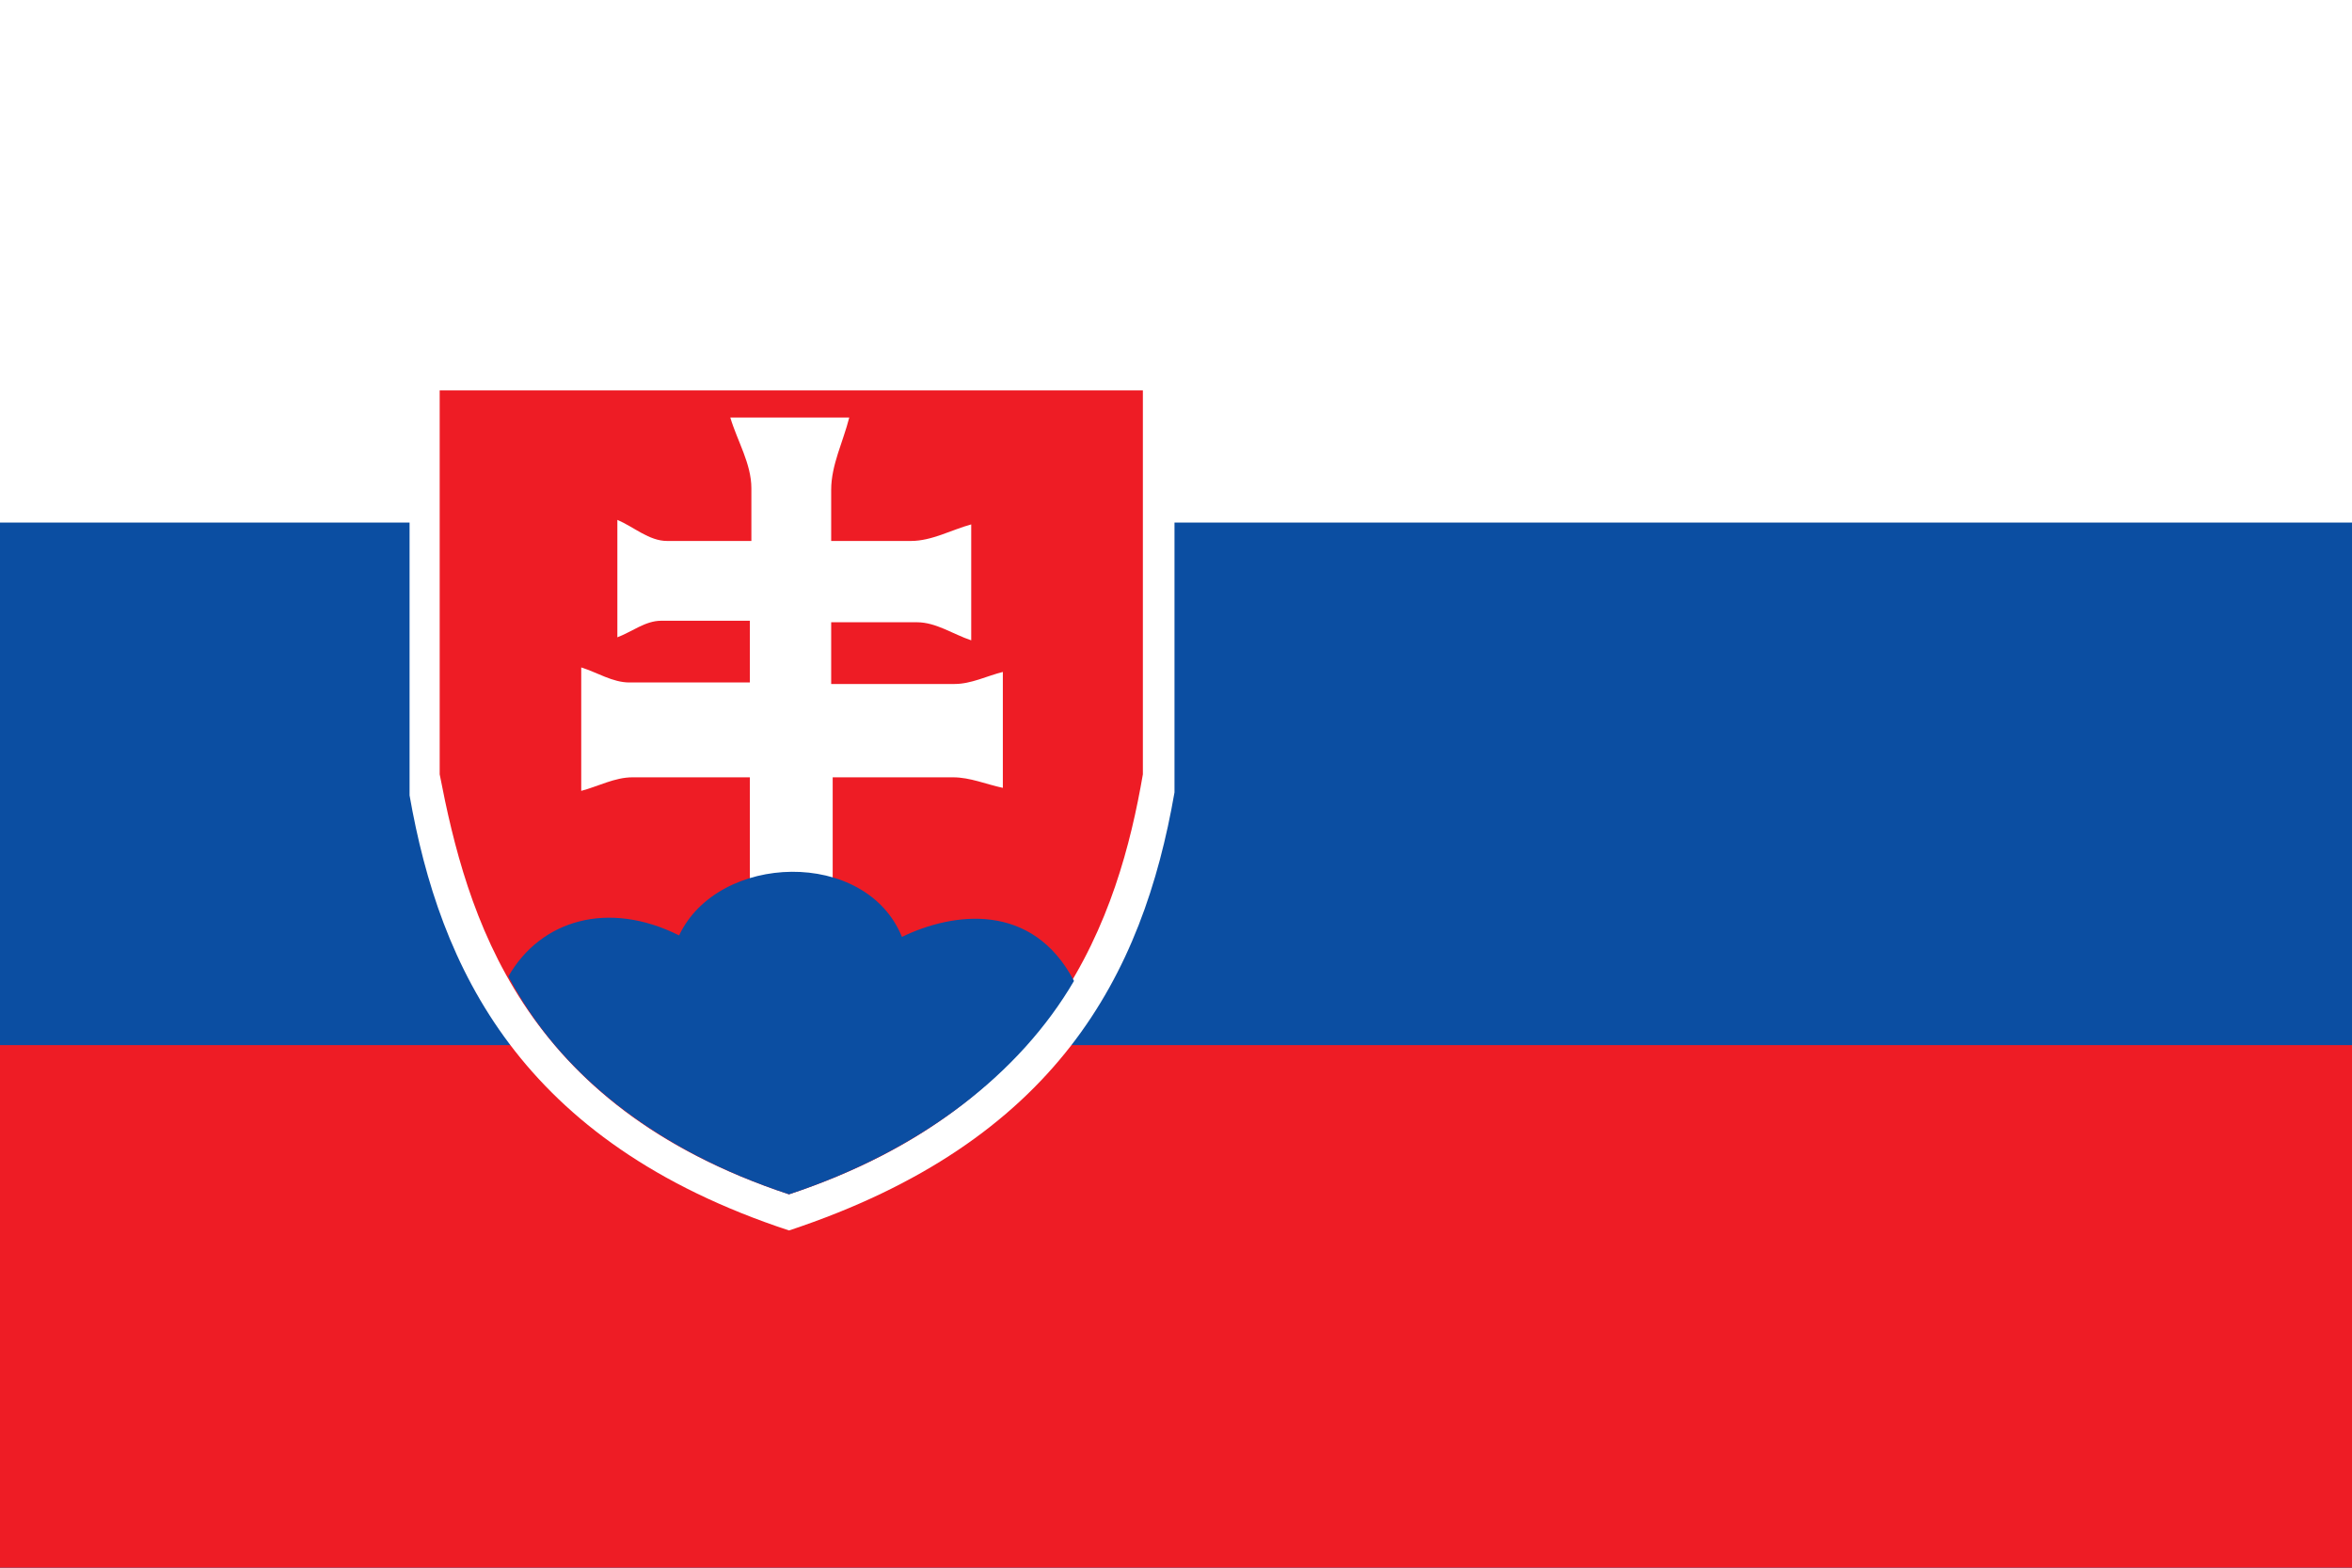
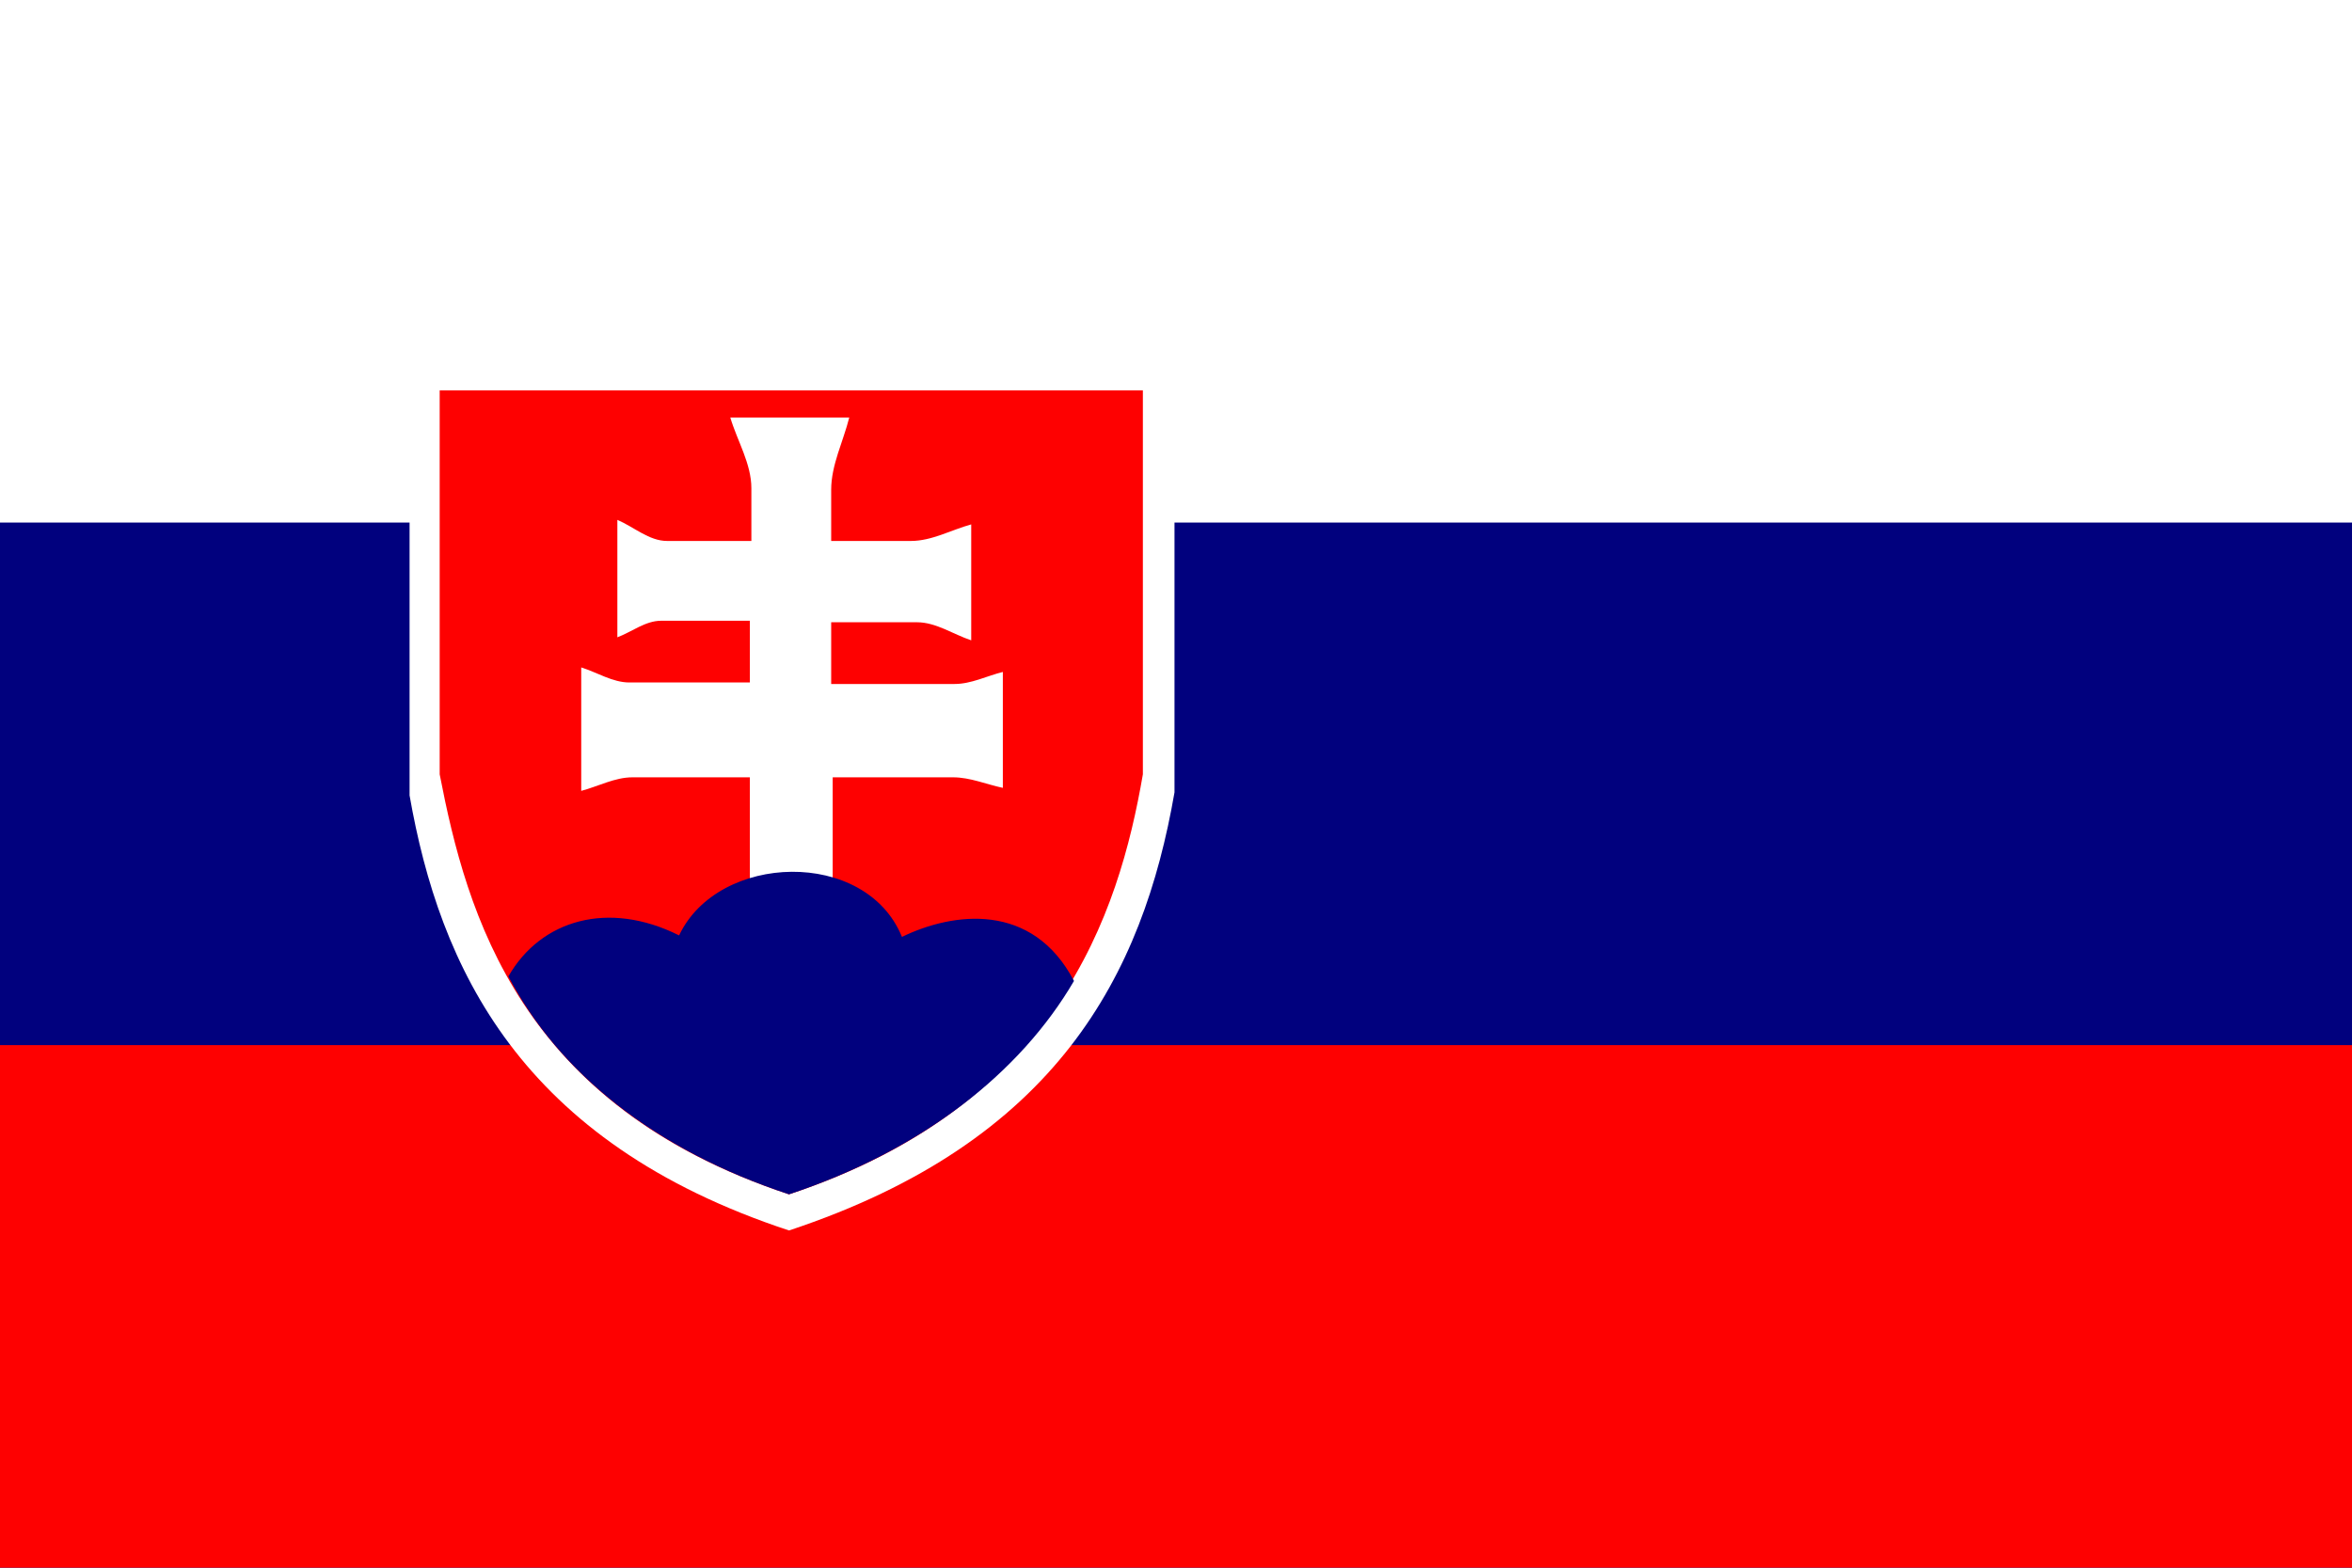
<svg xmlns="http://www.w3.org/2000/svg" version="1" x="0" y="0" width="1062.99" height="708.661" id="svg378">
-   <defs id="defs380">
-     </defs>
+   <defs id="defs380" />
  <rect width="1062.99" height="708.661" x="0" y="0" style="font-size:12;fill:#ffffff;fill-rule:evenodd;stroke-width:1pt;" id="rect171" />
-   <rect width="1062.99" height="472.441" x="0" y="236.22" style="font-size:12;fill:#0b4ea2;fill-rule:evenodd;stroke-width:1pt;fill-opacity:1" id="rect403" />
-   <rect width="1062.99" height="236.22" x="0" y="472.441" style="font-size:12;fill:#ee1c25;fill-rule:evenodd;stroke-width:1pt;fill-opacity:1" id="rect135" />
+   <rect width="1062.99" height="472.441" x="0" y="236.22" style="font-size:12;fill:#01017e;fill-rule:evenodd;stroke-width:1pt;" id="rect403" />
+   <rect width="1062.99" height="236.22" x="0" y="472.441" style="font-size:12;fill:#fe0101;fill-rule:evenodd;stroke-width:1pt;" id="rect135" />
  <path d="M 185.105 160.833 L 185.105 359.548 C 198.715 437.129 234.784 516.071 356.599 556.222 C 477.734 516.071 516.524 440.531 530.815 358.187 L 530.815 160.833 L 185.105 160.833 z " style="font-size:12;fill:#ffffff;fill-rule:evenodd;stroke-width:1pt;" id="path150" />
-   <path d="M 198.715 176.485 L 198.715 350.021 C 210.964 413.31 234.784 499.738 356.599 539.889 C 477.734 499.738 505.636 413.31 516.524 350.021 L 516.524 176.485 L 198.715 176.485 z " style="font-size:12;fill:#ee1c25;fill-rule:evenodd;stroke-width:1pt;fill-opacity:1" id="path140" />
+   <path d="M 198.715 176.485 L 198.715 350.021 C 210.964 413.31 234.784 499.738 356.599 539.889 C 477.734 499.738 505.636 413.31 516.524 350.021 L 516.524 176.485 L 198.715 176.485 z " style="font-size:12;fill:#fe0101;fill-rule:evenodd;stroke-width:1pt;" id="path140" />
  <path d="M 375.654 281.287 L 375.654 309.189 L 431.458 309.189 C 438.94 309.189 445.976 305.559 453.235 303.744 L 453.235 356.145 C 453.235 356.145 453.235 356.145 453.235 356.145 C 445.749 354.557 438.43 351.382 430.777 351.382 L 376.335 351.382 L 376.335 415.352 L 338.905 413.991 L 338.905 351.382 L 285.824 351.382 C 277.846 351.382 270.399 355.465 262.686 357.506 L 262.686 301.703 C 269.945 303.971 276.858 308.508 284.463 308.508 L 338.905 308.508 L 338.905 280.606 L 298.754 280.606 C 291.718 280.606 285.597 285.597 279.018 288.092 L 279.018 235.011 C 286.504 238.187 293.344 244.538 301.476 244.538 L 339.586 244.538 L 339.586 220.719 C 339.586 209.594 333.234 199.396 330.058 188.734 L 383.82 188.734 C 381.098 199.623 375.654 210.176 375.654 221.4 L 375.654 244.538 L 411.722 244.538 C 421.133 244.538 429.87 239.548 438.944 237.053 L 438.944 289.454 C 430.777 286.732 423.052 281.287 414.444 281.287 L 375.654 281.287 z " style="font-size:12;fill:#ffffff;fill-rule:evenodd;stroke-width:1pt;" id="path153" />
-   <path d="M 306.92 422.838 C 274.934 406.845 244.38 415.776 229.764 441.382 C 252.477 484.766 295.691 519.813 356.599 539.889 C 417.167 519.813 461.231 484.766 485.39 443.424 C 466.57 407.521 430.777 412.289 407.639 423.519 C 391.306 383.367 324.614 385.409 306.92 422.838 z " style="font-size:12;fill:#0b4ea2;fill-rule:evenodd;stroke-width:1pt;fill-opacity:1" id="path152" />
+   <path d="M 306.92 422.838 C 274.934 406.845 244.38 415.776 229.764 441.382 C 252.477 484.766 295.691 519.813 356.599 539.889 C 417.167 519.813 461.231 484.766 485.39 443.424 C 466.57 407.521 430.777 412.289 407.639 423.519 C 391.306 383.367 324.614 385.409 306.92 422.838 z " style="font-size:12;fill:#01017e;fill-rule:evenodd;stroke-width:1pt;" id="path152" />
</svg>
